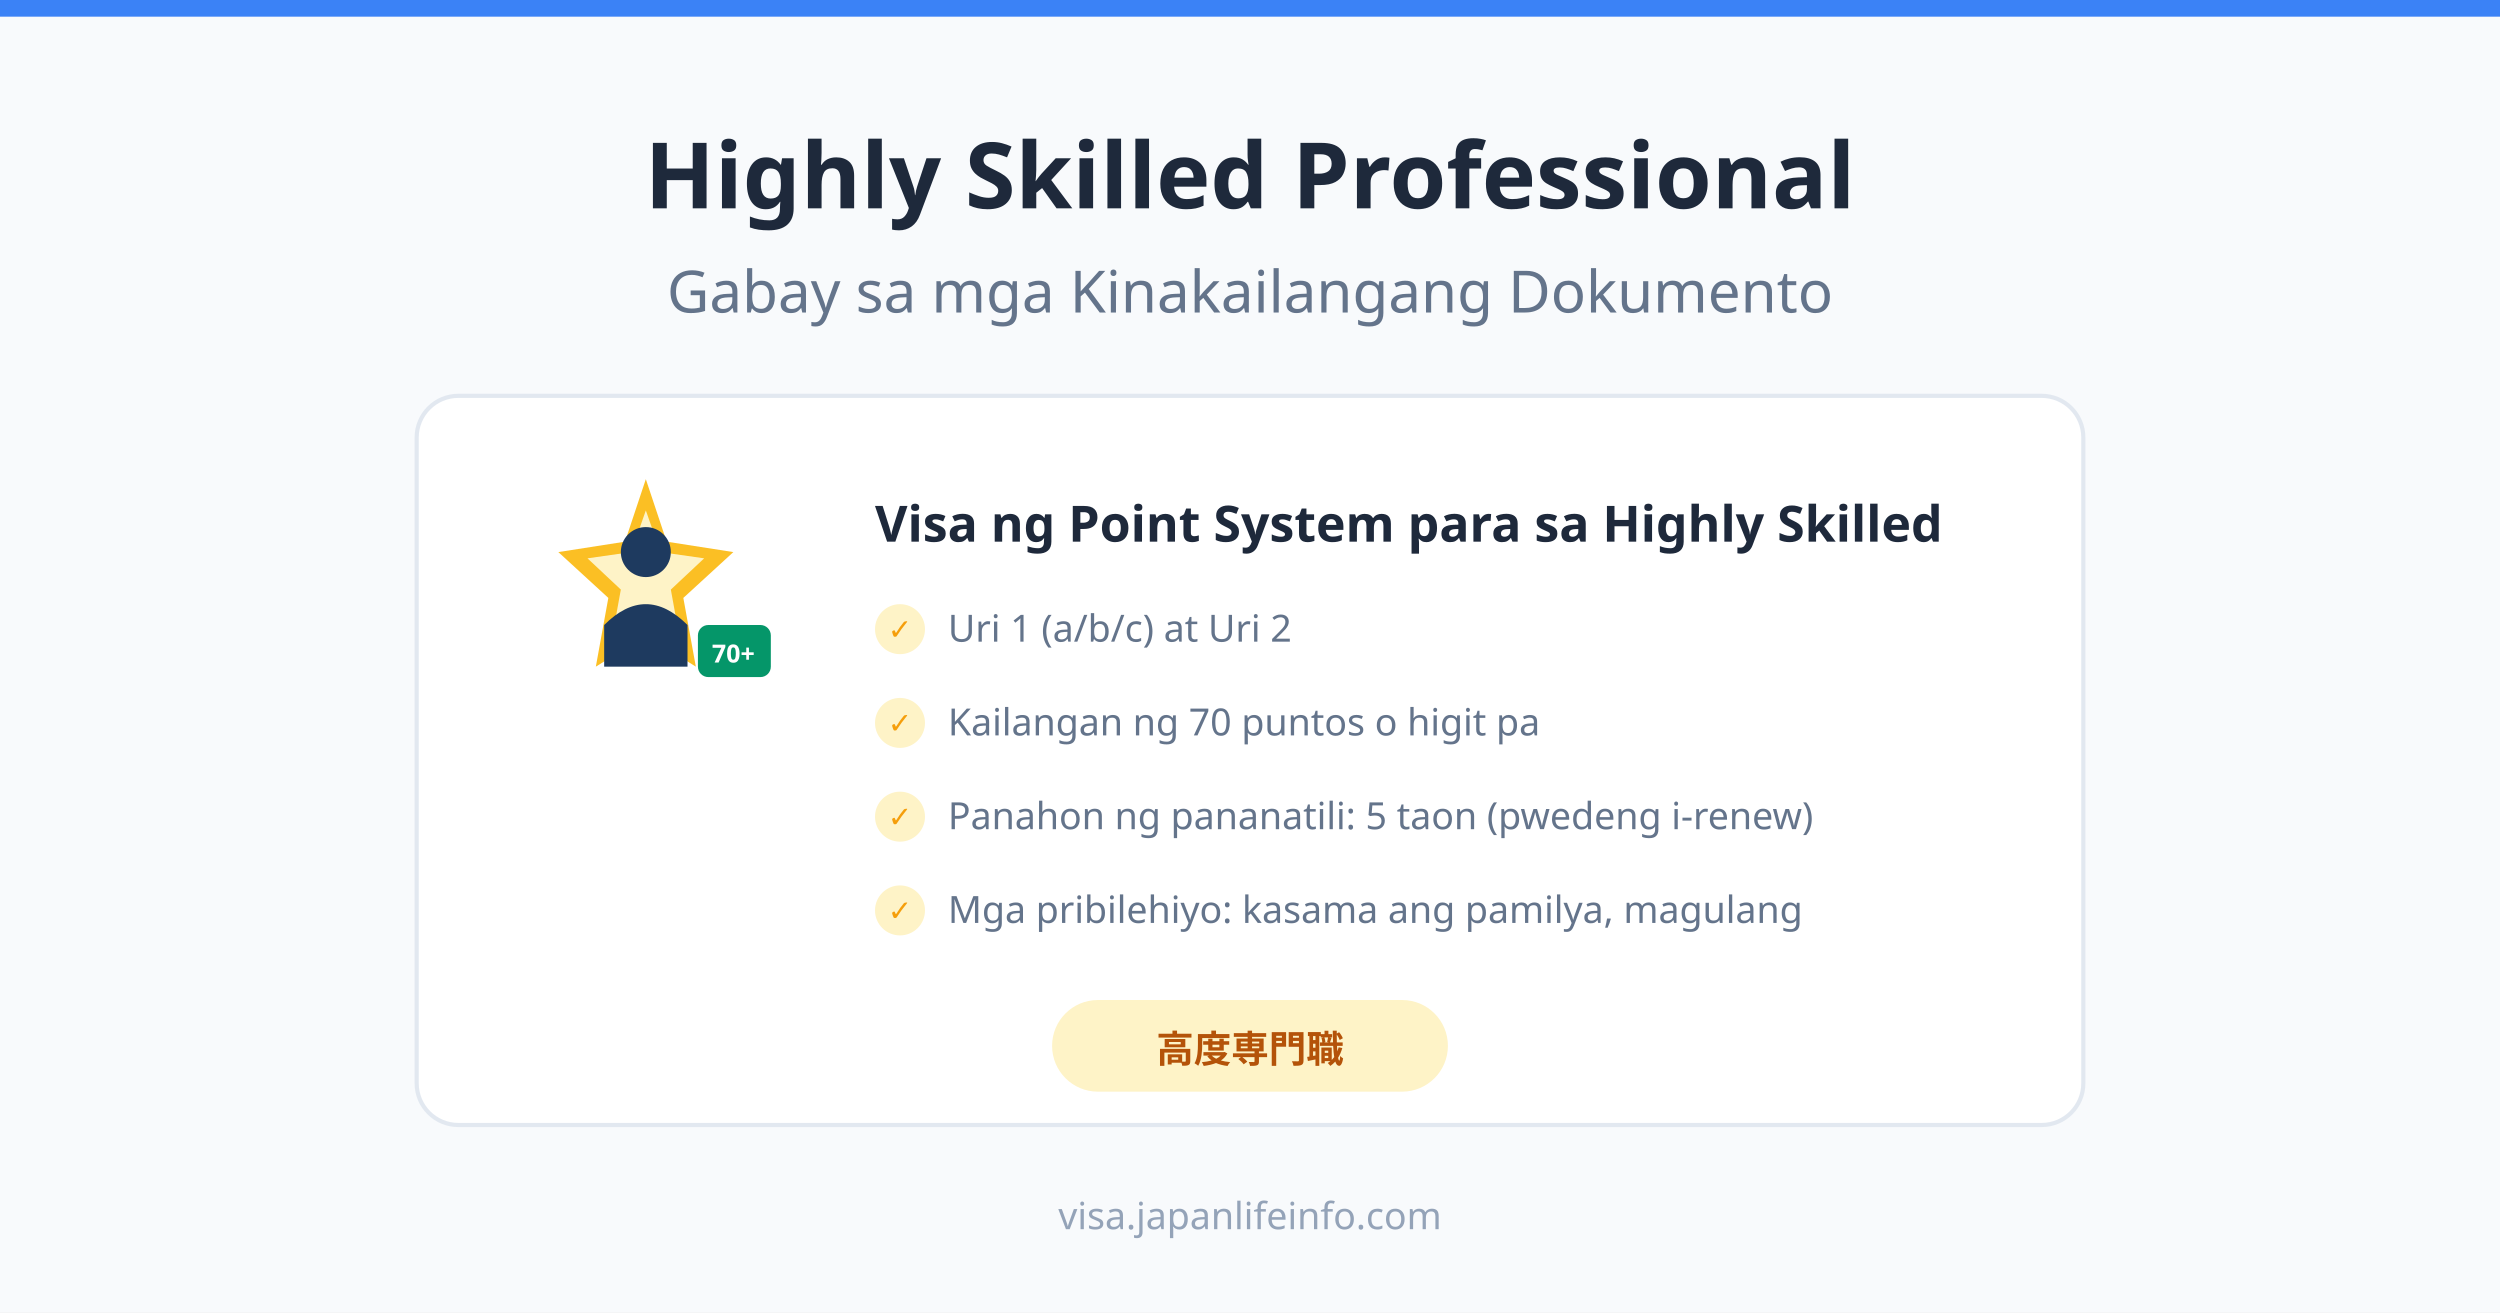
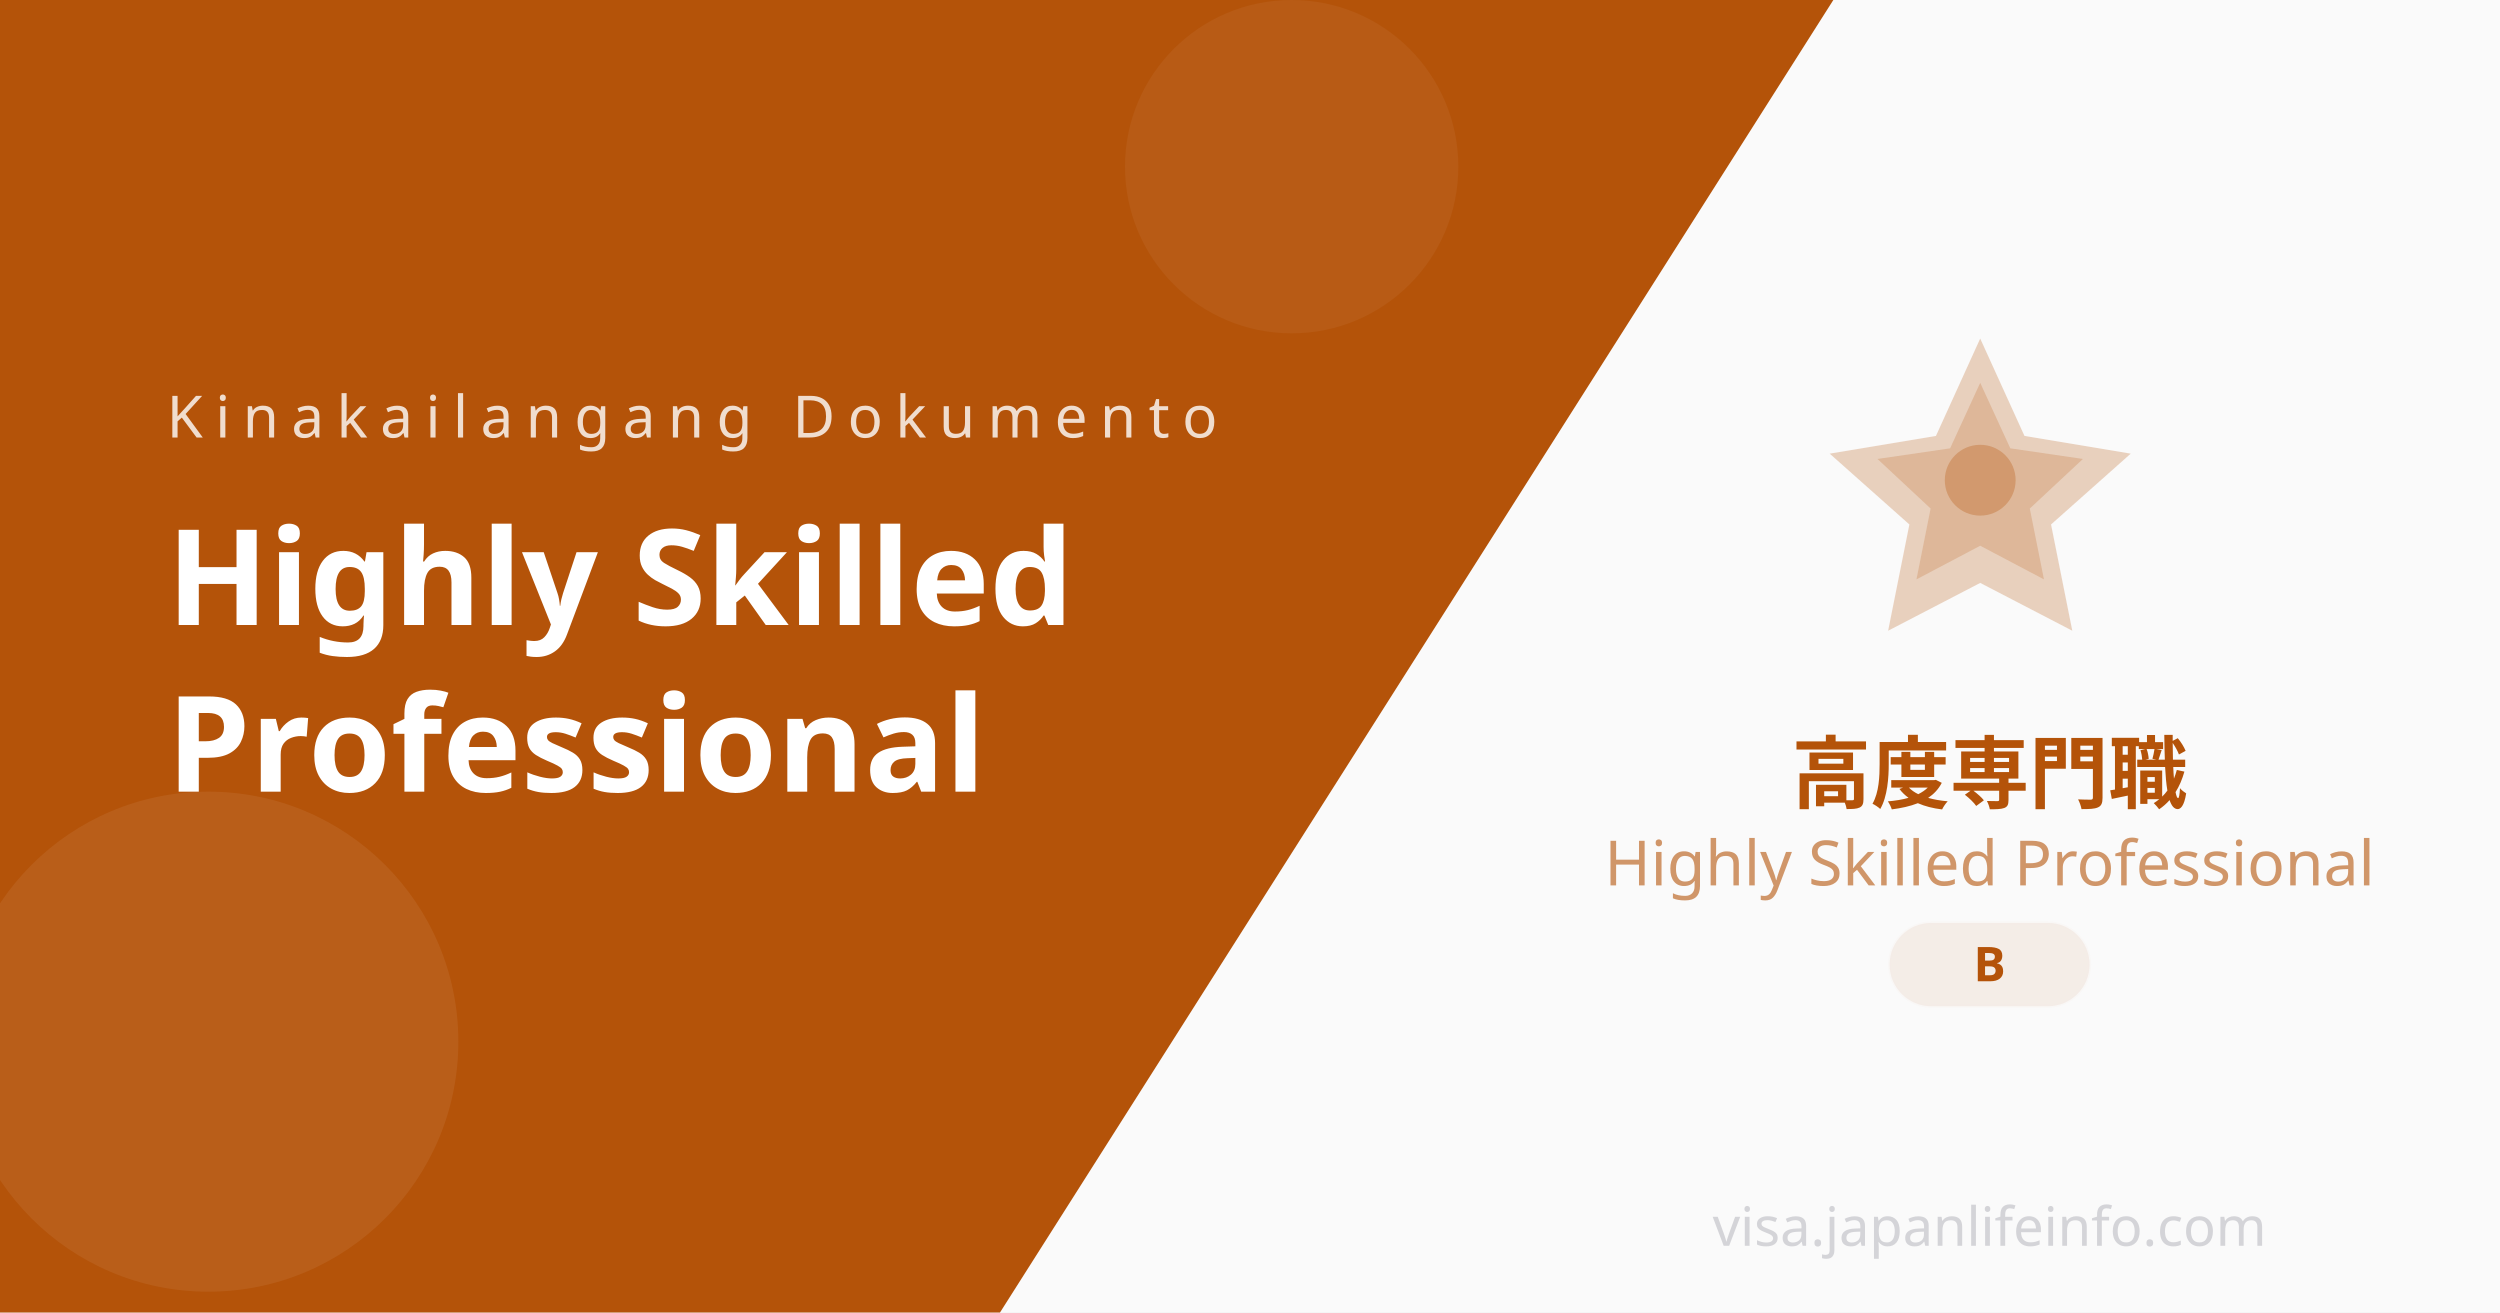
<svg xmlns="http://www.w3.org/2000/svg" width="1200" height="630" viewBox="0 0 1200 630" fill="none">
-   <rect width="1200" height="630" fill="#f8fafc" />
-   <rect width="1200" height="8" fill="url(#headerGradient)" />
-   <text x="600" y="100" text-anchor="middle" fill="#1e293b" font-family="sans-serif" font-size="44" font-weight="bold">Highly Skilled Professional</text>
-   <text x="600" y="150" text-anchor="middle" fill="#64748b" font-family="sans-serif" font-size="28">Gabay sa mga Kinakailangang Dokumento</text>
-   <g transform="translate(200, 190)">
-     <rect width="800" height="350" rx="20" fill="white" stroke="#e2e8f0" stroke-width="2" />
-     <g transform="translate(50, 35)">
-       <polygon points="60,5 70,35 102,40 78,62 84,95 60,80 36,95 42,62 18,40 50,35" fill="#fbbf24" />
-       <polygon points="60,20 67,40 88,43 72,58 76,80 60,70 44,80 48,58 32,43 53,40" fill="#fef3c7" />
-       <circle cx="60" cy="40" r="12" fill="#1e3a5f" />
-       <path d="M40 75 Q60 55 80 75 L80 95 L40 95 Z" fill="#1e3a5f" />
-       <rect x="85" y="75" width="35" height="25" rx="5" fill="#059669" />
-       <text x="102" y="93" text-anchor="middle" fill="white" font-family="sans-serif" font-size="12" font-weight="bold">70+</text>
-     </g>
-     <g transform="translate(220, 40)">
-       <text x="0" y="30" fill="#1e293b" font-family="sans-serif" font-size="24" font-weight="bold">Visa ng Point System para sa Highly Skilled</text>
-       <g transform="translate(0, 60)">
-         <circle cx="12" cy="12" r="12" fill="#fef3c7" />
-         <text x="12" y="17" text-anchor="middle" fill="#f59e0b" font-family="sans-serif" font-size="14">✓</text>
-         <text x="35" y="18" fill="#64748b" font-family="sans-serif" font-size="18">Uri 1 (a/b/c) at Uri 2</text>
-       </g>
-       <g transform="translate(0, 105)">
-         <circle cx="12" cy="12" r="12" fill="#fef3c7" />
-         <text x="12" y="17" text-anchor="middle" fill="#f59e0b" font-family="sans-serif" font-size="14">✓</text>
-         <text x="35" y="18" fill="#64748b" font-family="sans-serif" font-size="18">Kailangan ng 70 puntos o higit pa</text>
-       </g>
-       <g transform="translate(0, 150)">
-         <circle cx="12" cy="12" r="12" fill="#fef3c7" />
-         <text x="12" y="17" text-anchor="middle" fill="#f59e0b" font-family="sans-serif" font-size="14">✓</text>
-         <text x="35" y="18" fill="#64748b" font-family="sans-serif" font-size="18">Panahon ng pananatili: 5 taon (pwedeng i-renew)</text>
-       </g>
-       <g transform="translate(0, 195)">
-         <circle cx="12" cy="12" r="12" fill="#fef3c7" />
-         <text x="12" y="17" text-anchor="middle" fill="#f59e0b" font-family="sans-serif" font-size="14">✓</text>
-         <text x="35" y="18" fill="#64748b" font-family="sans-serif" font-size="18">Mga pribilehiyo: kasama ang pamilya, magulang</text>
-       </g>
-     </g>
-     <rect x="305" y="290" width="190" height="44" rx="22" fill="#fef3c7" />
-     <text x="400" y="320" text-anchor="middle" fill="#b45309" font-family="sans-serif" font-size="18" font-weight="bold">高度専門職</text>
+   <defs>
+     <linearGradient id="splitGrad" x1="0" y1="0" x2="700" y2="630">
+       <stop offset="0%" stop-color="#b45309" />
+       <stop offset="100%" stop-color="#d97706" />
+     </linearGradient>
+     <clipPath id="diagClip">
+       <polygon points="0,0 880,0 480,630 0,630" />
+     </clipPath>
+   </defs>
+   <rect width="1200" height="630" fill="#fafafa" />
+   <polygon points="0,0 880,0 480,630 0,630" fill="url(#splitGrad)" />
+   <g clip-path="url(#diagClip)">
+     <circle cx="100" cy="500" r="120" fill="white" opacity="0.07" />
+     <circle cx="620" cy="80" r="80" fill="white" opacity="0.05" />
+     <text x="80" y="210" fill="white" font-family="'Noto Sans KR', 'Noto Sans JP', sans-serif" font-size="28" font-weight="500" letter-spacing="6" opacity="0.8">Kinakailangang Dokumento</text>
+     <text x="80" y="300" fill="white" font-family="'Noto Sans KR', 'Noto Sans JP', sans-serif" font-size="64" font-weight="900">Highly Skilled</text>
+     <text x="80" y="380" fill="white" font-family="'Noto Sans KR', 'Noto Sans JP', sans-serif" font-size="64" font-weight="900">Professional</text>
  </g>
-   <text x="600" y="590" text-anchor="middle" fill="#94a3b8" font-family="sans-serif" font-size="18">visa.japanlifeinfo.com</text>
-   <defs>
-     <linearGradient id="headerGradient" x1="0" y1="0" x2="1200" y2="0">
-       <stop offset="0%" stop-color="#3b82f6" />
-       <stop offset="50%" stop-color="#8b5cf6" />
-       <stop offset="100%" stop-color="#10b981" />
-     </linearGradient>
-   </defs>
+   <g transform="translate(840, 120) scale(0.85)">
+     <polygon points="130,50 155,105 215,115 170,155 182,215 130,188 78,215 90,155 45,115 105,105" fill="#b45309" opacity="0.25" />
+     <polygon points="130,75 147,112 188,118 158,146 166,186 130,167 94,186 102,146 72,118 113,112" fill="#b45309" opacity="0.2" />
+     <circle cx="130" cy="130" r="20" fill="#b45309" opacity="0.3" />
+   </g>
+   <text x="955" y="385" text-anchor="middle" fill="#b45309" font-family="'Noto Serif JP', serif" font-size="38" font-weight="700">高度専門職</text>
+   <text x="955" y="425" text-anchor="middle" fill="#b45309" font-family="sans-serif" font-size="30" opacity="0.6">Highly Skilled Professional</text>
+   <rect x="907" y="443" width="96" height="40" rx="20" fill="#b45309" opacity="0.08" stroke="#b45309" stroke-width="1.5" stroke-opacity="0.2" />
+   <text x="955" y="471" text-anchor="middle" fill="#b45309" font-family="sans-serif" font-size="23" font-weight="600">B</text>
+   <text x="955" y="598" text-anchor="middle" fill="#d4d4d8" font-family="sans-serif" font-size="26">visa.japanlifeinfo.com</text>
</svg>
